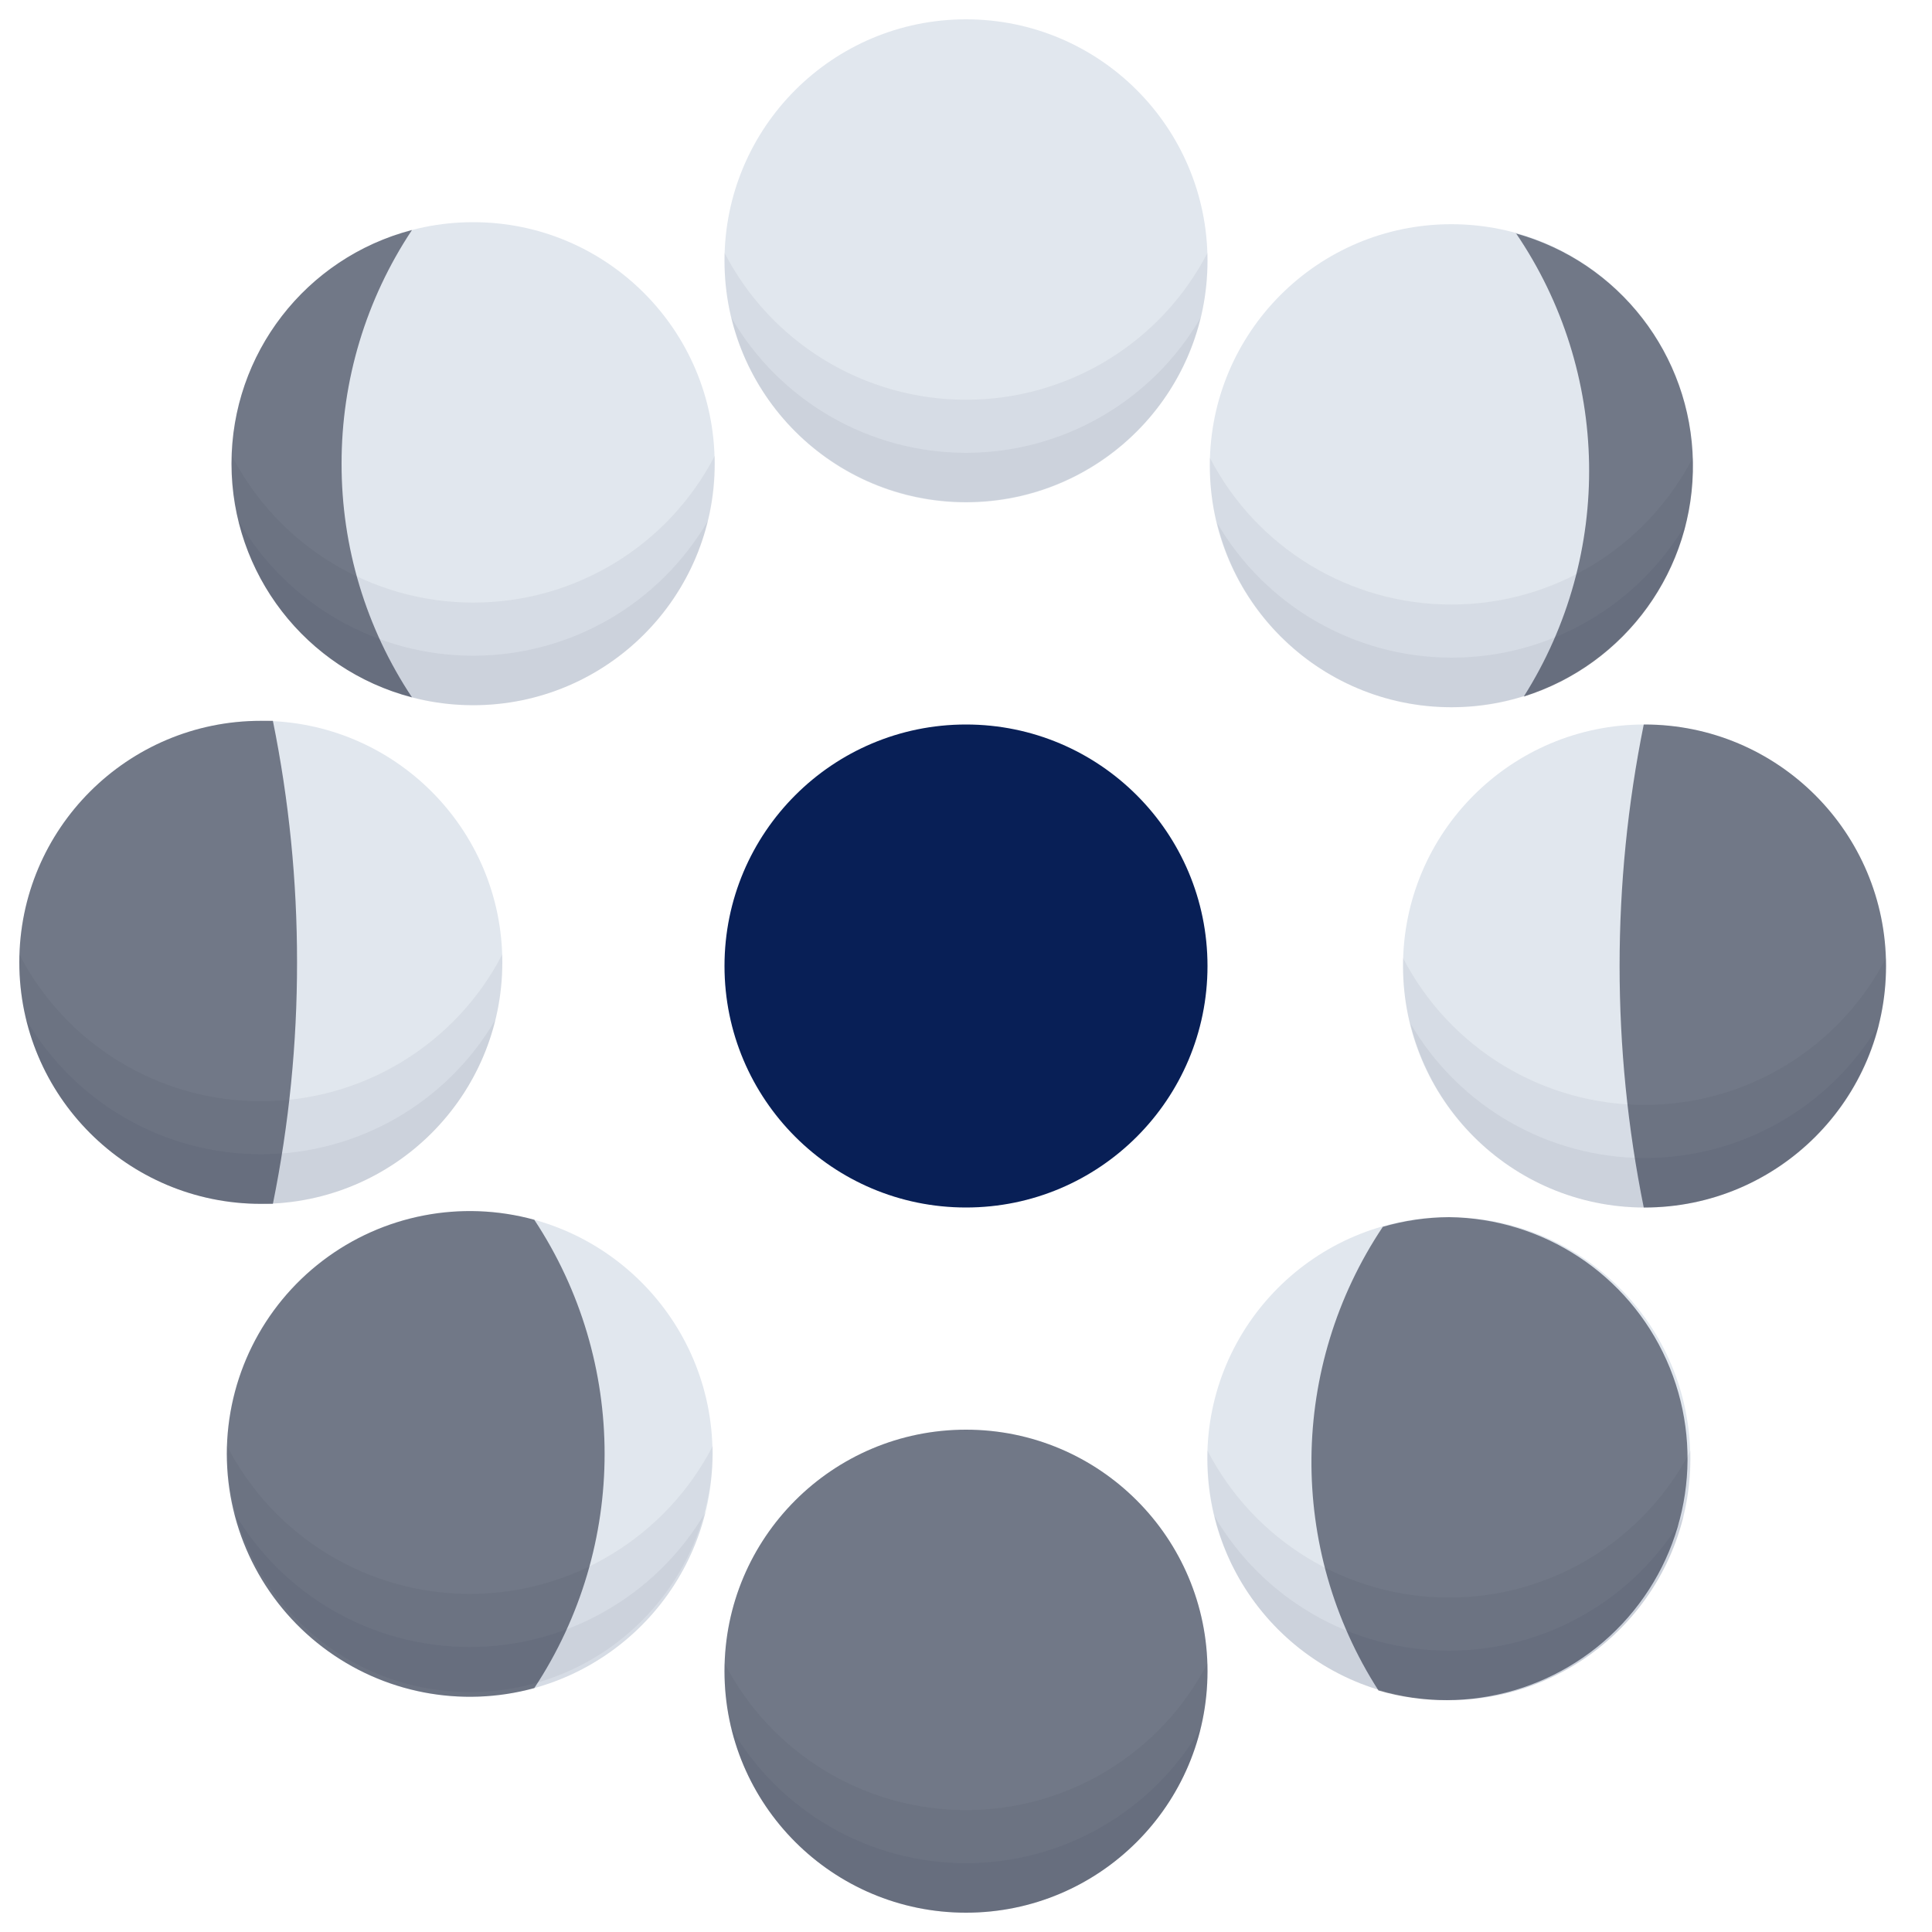
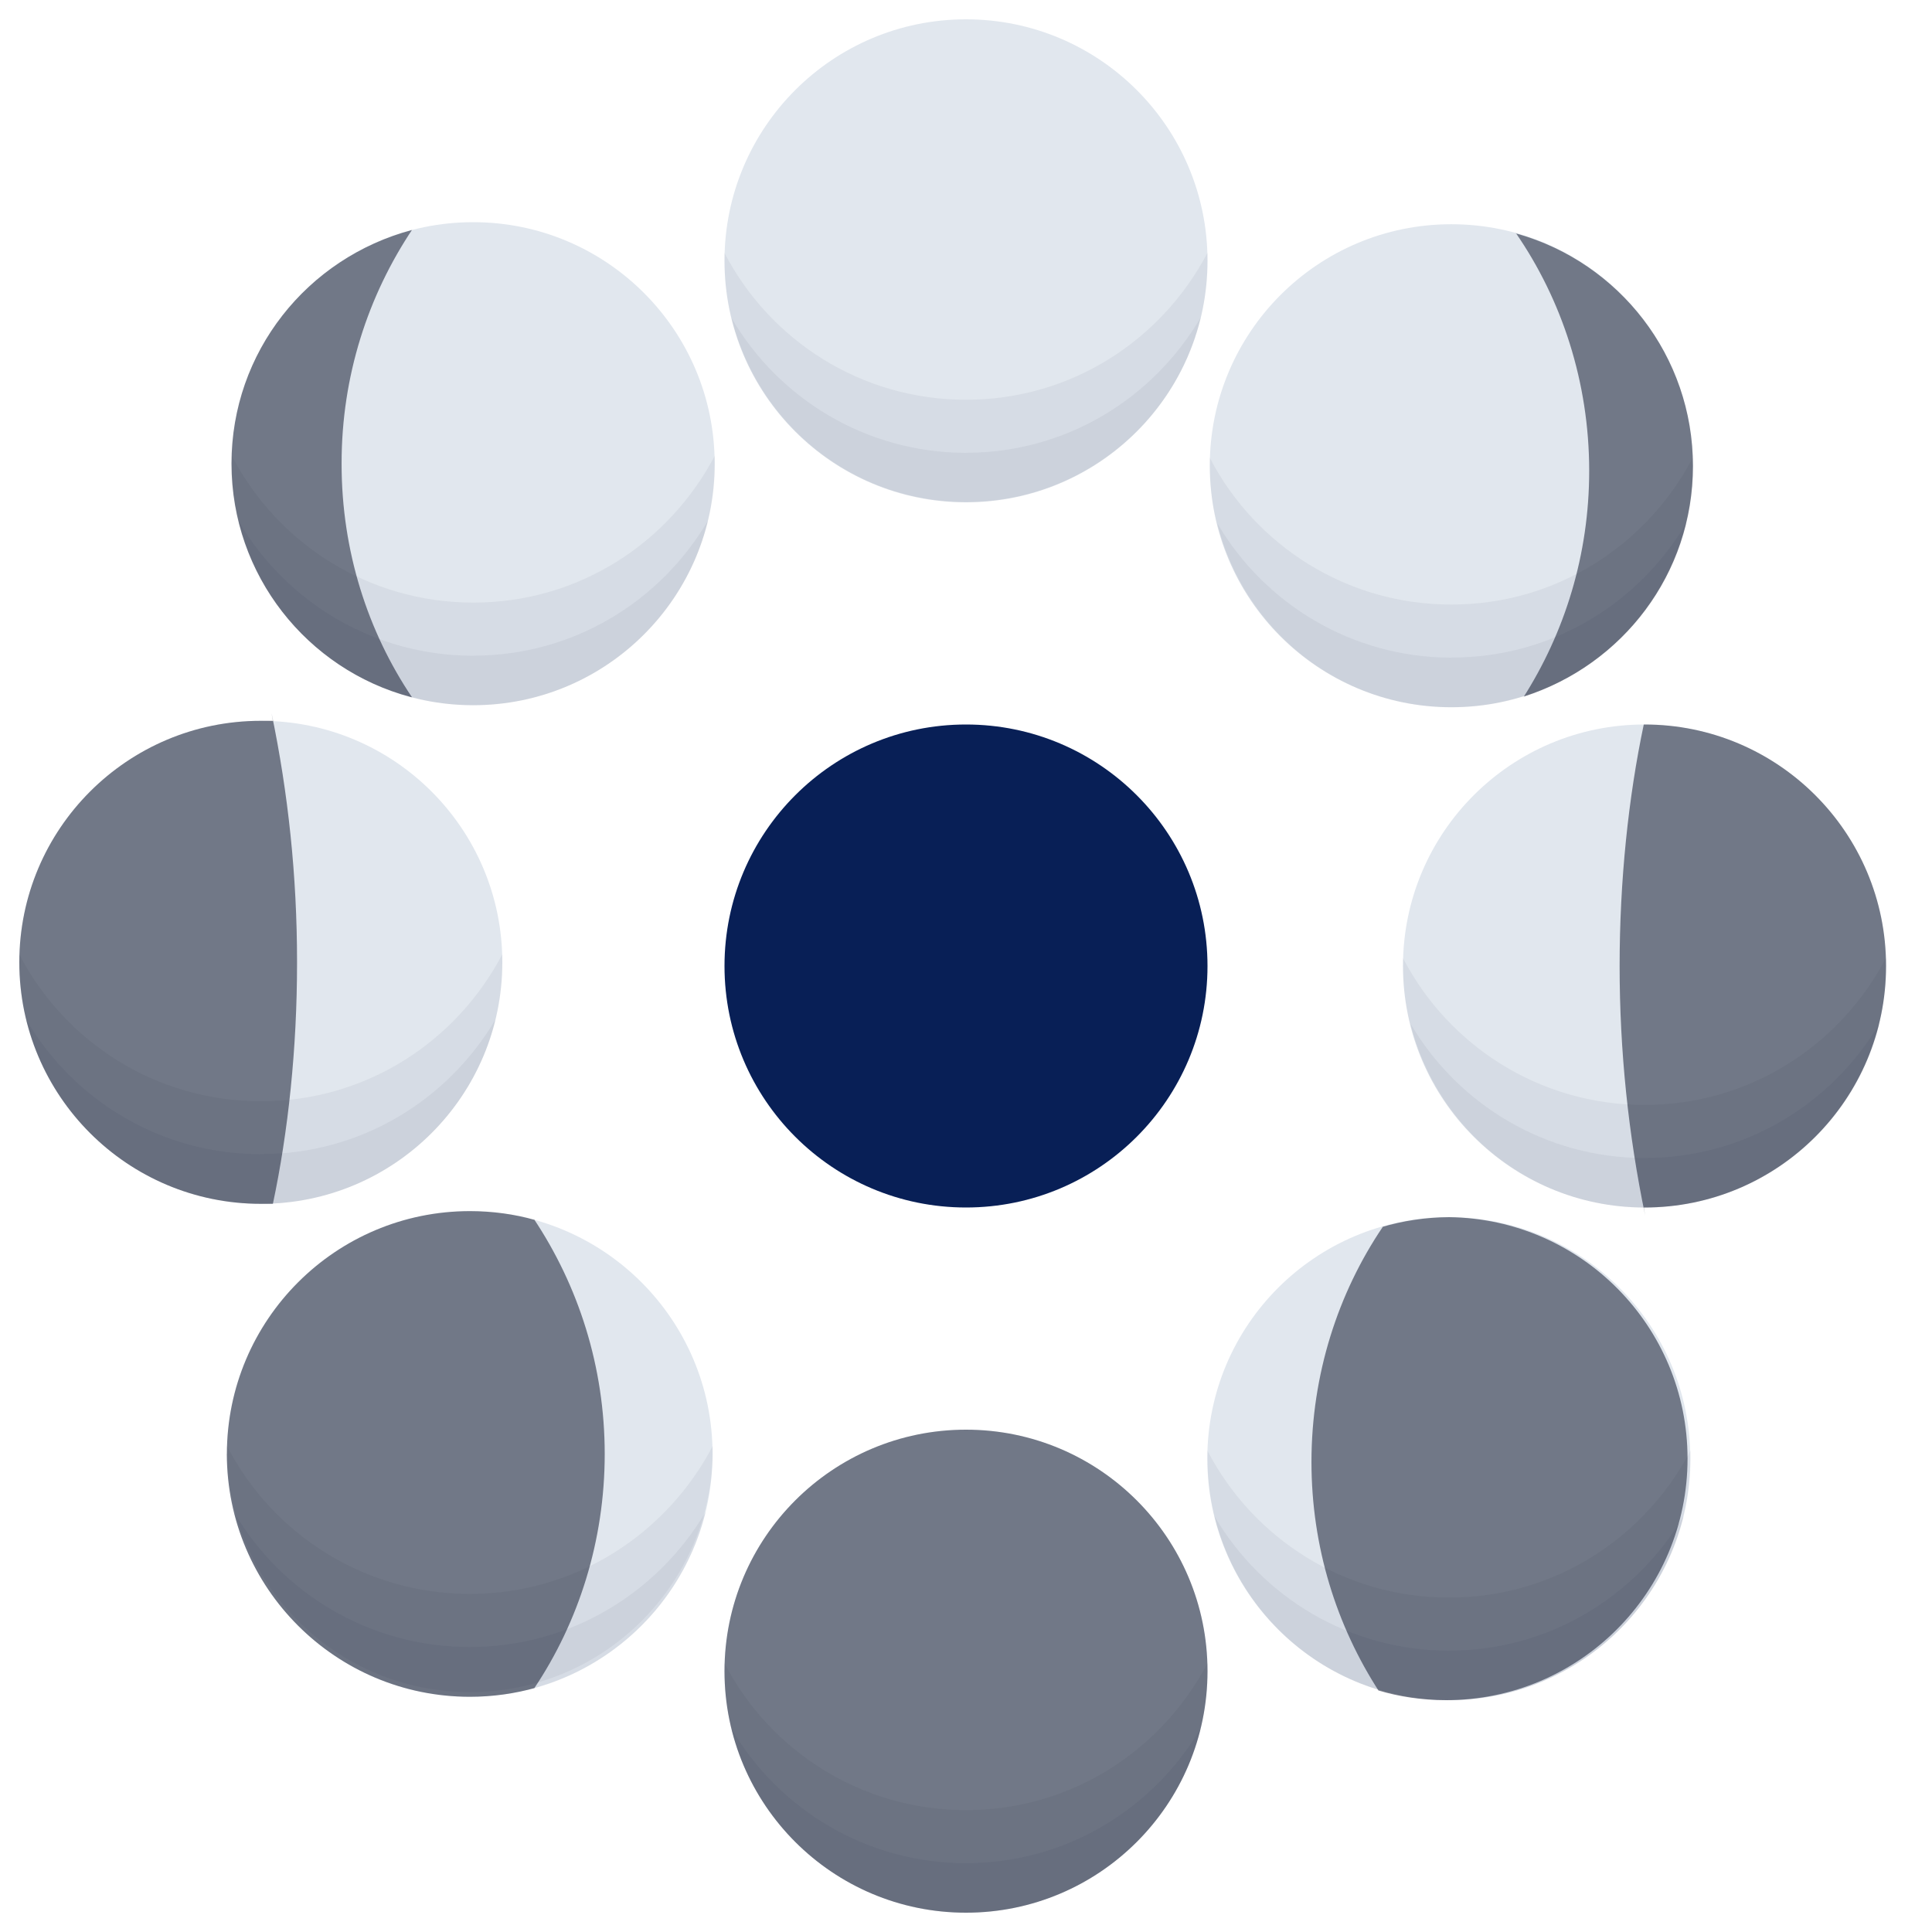
- <svg xmlns="http://www.w3.org/2000/svg" viewBox="0 0 200 200">
-   <defs>
-     <style>.a{fill:#e1e7ee;}.b,.c{fill:#020920;}.b{opacity:0.05;}.c{opacity:0.5;}.d{fill:none;}.e{fill:#081f56;}</style>
-   </defs>
-   <circle class="a" cx="100" cy="173" r="25" />
-   <path class="b" d="M100,187.38a28.13,28.13,0,0,1-25-15.21c0,.28,0,.55,0,.83a25,25,0,0,0,50,0c0-.28,0-.55,0-.83A28.13,28.13,0,0,1,100,187.38Z" />
-   <path class="b" d="M100,192.88a28.12,28.12,0,0,1-24.29-13.95,25,25,0,0,0,48.58,0A28.12,28.12,0,0,1,100,192.88Z" />
-   <circle class="c" cx="100" cy="173" r="25" />
-   <circle class="a" cx="100" cy="27" r="25" />
-   <path class="b" d="M100,41.38A28.13,28.13,0,0,1,75,26.17c0,.28,0,.55,0,.83a25,25,0,0,0,50,0c0-.28,0-.55,0-.83A28.13,28.13,0,0,1,100,41.38Z" />
-   <path class="b" d="M100,46.88a28.12,28.12,0,0,1-24.29-14,25,25,0,0,0,48.58,0A28.12,28.12,0,0,1,100,46.88Z" />
-   <circle class="a" cx="27" cy="99.62" r="25" />
-   <path class="b" d="M27,114A28.12,28.12,0,0,1,2,98.79c0,.28,0,.55,0,.83a25,25,0,0,0,50,0c0-.28,0-.55,0-.83A28.12,28.12,0,0,1,27,114Z" />
-   <path class="b" d="M27,119.49A28.11,28.11,0,0,1,2.71,105.55a25,25,0,0,0,48.58,0A28.11,28.11,0,0,1,27,119.49Z" />
-   <path class="c" d="M2,99.62a25,25,0,0,0,25,25c.42,0,.84,0,1.25,0a125.28,125.28,0,0,0,2.5-25,125.28,125.28,0,0,0-2.5-25c-.41,0-.83,0-1.25,0A25,25,0,0,0,2,99.62Z" />
-   <circle class="a" cx="170.24" cy="100" r="25" />
-   <path class="b" d="M170.24,114.38a28.13,28.13,0,0,1-25-15.21c0,.28,0,.55,0,.83a25,25,0,0,0,50,0c0-.28,0-.55,0-.83A28.13,28.13,0,0,1,170.24,114.38Z" />
-   <path class="b" d="M170.24,119.88A28.12,28.12,0,0,1,146,105.93a25,25,0,0,0,48.58,0A28.12,28.12,0,0,1,170.24,119.88Z" />
-   <path class="c" d="M170.16,125h.08a25,25,0,0,0,0-50h-.08a126.25,126.25,0,0,0,0,50Z" />
-   <circle class="a" cx="48.62" cy="150.51" r="25.14" />
-   <path class="b" d="M48.62,165A28.27,28.27,0,0,1,23.5,149.68c0,.28,0,.55,0,.83a25.15,25.15,0,0,0,50.29,0c0-.28,0-.55,0-.83A28.29,28.29,0,0,1,48.62,165Z" />
-   <path class="b" d="M48.62,170.5a28.24,28.24,0,0,1-24.42-14,25.15,25.15,0,0,0,48.85,0A28.27,28.27,0,0,1,48.62,170.5Z" />
-   <path class="d" d="M48.62,175.65a25.14,25.14,0,1,1,6.69-49.38,44,44,0,1,0,0,48.48A25,25,0,0,1,48.62,175.65Z" />
-   <path class="c" d="M23.48,150.51a25.16,25.16,0,0,0,31.83,24.24,44,44,0,0,0,0-48.48,25.16,25.16,0,0,0-31.83,24.24Z" />
-   <circle class="a" cx="48.98" cy="48" r="25" />
-   <path class="b" d="M49,62.38A28.13,28.13,0,0,1,24,47.17c0,.28,0,.55,0,.83a25,25,0,0,0,50,0c0-.28,0-.55,0-.83A28.13,28.13,0,0,1,49,62.38Z" />
-   <path class="b" d="M49,67.88A28.12,28.12,0,0,1,24.69,53.93a25,25,0,0,0,48.58,0A28.12,28.12,0,0,1,49,67.88Z" />
-   <path class="c" d="M35.36,48a43.58,43.58,0,0,1,7.29-24.19,25,25,0,0,0,0,48.38A43.58,43.58,0,0,1,35.36,48Z" />
-   <circle class="a" cx="149.98" cy="151" r="25" />
-   <path class="b" d="M150,165.38a28.13,28.13,0,0,1-25-15.21c0,.28,0,.55,0,.83a25,25,0,0,0,50,0c0-.28,0-.55,0-.83A28.13,28.13,0,0,1,150,165.38Z" />
-   <path class="b" d="M150,170.88a28.12,28.12,0,0,1-24.29-13.95,25,25,0,0,0,48.58,0A28.12,28.12,0,0,1,150,170.88Z" />
-   <path class="c" d="M150,126a25,25,0,0,0-6.85,1,43.79,43.79,0,0,0-.45,48A25,25,0,1,0,150,126Z" />
-   <circle class="a" cx="150.24" cy="48.21" r="25" />
-   <path class="b" d="M150.24,62.58a28.12,28.12,0,0,1-25-15.2c0,.27,0,.55,0,.83a25,25,0,1,0,50,0c0-.28,0-.56,0-.83A28.12,28.12,0,0,1,150.24,62.58Z" />
-   <path class="b" d="M150.24,68.08A28.11,28.11,0,0,1,126,54.14a25,25,0,0,0,48.58,0A28.11,28.11,0,0,1,150.24,68.08Z" />
-   <path class="c" d="M156.91,24.11a43.73,43.73,0,0,1,.83,48,25,25,0,0,0-.83-47.95Z" />
-   <circle class="e" cx="100" cy="100" r="25" />
+ <svg xmlns="http://www.w3.org/2000/svg" version="1.1" width="32" height="32" viewBox="0 0 32 32">
+   <path fill="#e1e7ee" d="M20 27.68c0 2.209-1.791 4-4 4s-4-1.791-4-4c0-2.209 1.791-4 4-4s4 1.791 4 4z" />
+   <path fill="#020920" opacity="0.05" d="M16 29.981c-0.001 0-0.001 0-0.002 0-1.731 0-3.233-0.977-3.986-2.409l-0.012-0.025c0 0.045 0 0.088 0 0.133 0 2.209 1.791 4 4 4s4-1.791 4-4v0c0-0.045 0-0.088 0-0.133-0.765 1.457-2.267 2.434-3.998 2.434-0.001 0-0.001 0-0.002 0h0z" />
+   <path fill="#020920" opacity="0.05" d="M16 30.861c-0 0-0 0-0 0-1.649 0-3.091-0.888-3.875-2.211l-0.011-0.021c0.441 1.766 2.013 3.053 3.886 3.053s3.446-1.288 3.881-3.026l0.006-0.028c-0.795 1.344-2.237 2.232-3.886 2.232-0 0-0 0-0 0v0z" />
+   <path fill="#020920" opacity="0.5" d="M20 27.68c0 2.209-1.791 4-4 4s-4-1.791-4-4c0-2.209 1.791-4 4-4s4 1.791 4 4z" />
+   <path fill="#e1e7ee" d="M20 4.32c0 2.209-1.791 4-4 4s-4-1.791-4-4c0-2.209 1.791-4 4-4s4 1.791 4 4z" />
+   <path fill="#020920" opacity="0.05" d="M16 6.621c-0.001 0-0.001 0-0.002 0-1.731 0-3.233-0.977-3.986-2.409l-0.012-0.025c0 0.045 0 0.088 0 0.133 0 2.209 1.791 4 4 4s4-1.791 4-4v0c0-0.045 0-0.088 0-0.133-0.765 1.457-2.267 2.434-3.998 2.434-0.001 0-0.001 0-0.002 0h0z" />
+   <path fill="#020920" opacity="0.05" d="M16 7.501c-1.651-0.002-3.093-0.892-3.875-2.219l-0.011-0.021c0.441 1.766 2.013 3.053 3.886 3.053s3.446-1.288 3.881-3.026l0.006-0.028c-0.793 1.348-2.235 2.238-3.886 2.24h-0z" />
+   <path fill="#e1e7ee" d="M8.32 15.939c0 2.209-1.791 4-4 4s-4-1.791-4-4c0-2.209 1.791-4 4-4s4 1.791 4 4z" />
+   <path fill="#020920" opacity="0.05" d="M4.32 18.24c-0.001 0-0.002 0-0.003 0-1.73 0-3.232-0.977-3.985-2.409l-0.012-0.025c0 0.045 0 0.088 0 0.133 0 2.209 1.791 4 4 4s4-1.791 4-4v0c0-0.045 0-0.088 0-0.133-0.765 1.457-2.267 2.434-3.997 2.434-0.001 0-0.002 0-0.003 0h0z" />
+   <path fill="#020920" opacity="0.05" d="M4.32 19.118c-0.001 0-0.001 0-0.002 0-1.649 0-3.090-0.887-3.873-2.21l-0.011-0.021c0.441 1.766 2.013 3.053 3.886 3.053s3.446-1.288 3.881-3.026l0.006-0.028c-0.795 1.343-2.236 2.23-3.884 2.23-0.001 0-0.001 0-0.002 0h0z" />
+   <path fill="#020920" opacity="0.5" d="M0.32 15.939c0 2.209 1.791 4 4 4v0c0.067 0 0.134 0 0.2 0 0.254-1.198 0.4-2.574 0.4-3.984 0-0.005 0-0.011 0-0.016v0.001c0-0.005 0-0.010 0-0.016 0-1.41-0.146-2.787-0.423-4.115l0.023 0.13c-0.066 0-0.133 0-0.2 0-2.209 0-4 1.791-4 4v0z" />
+   <path fill="#e1e7ee" d="M31.238 16c0 2.209-1.791 4-4 4s-4-1.791-4-4c0-2.209 1.791-4 4-4s4 1.791 4 4z" />
+   <path fill="#020920" opacity="0.05" d="M27.238 18.301c-0.001 0-0.001 0-0.002 0-1.731 0-3.233-0.977-3.986-2.409l-0.012-0.025c0 0.045 0 0.088 0 0.133 0 2.209 1.791 4 4 4s4-1.791 4-4v0c0-0.045 0-0.088 0-0.133-0.765 1.457-2.267 2.434-3.998 2.434-0.001 0-0.001 0-0.002 0h0z" />
+   <path fill="#020920" opacity="0.05" d="M27.238 19.181c-1.646-0.003-3.085-0.89-3.867-2.211l-0.011-0.021c0.441 1.766 2.013 3.053 3.886 3.053s3.446-1.288 3.881-3.026l0.006-0.028c-0.795 1.344-2.237 2.232-3.886 2.232-0.003 0-0.006 0-0.009 0h0z" />
+   <path fill="#020920" opacity="0.5" d="M27.226 20h0.013c2.209 0 4-1.791 4-4s-1.791-4-4-4v0h-0.013c-0.254 1.203-0.4 2.584-0.4 4s0.146 2.797 0.423 4.131l-0.023-0.131z" />
+   <path fill="#e1e7ee" d="M11.802 24.082c0 2.221-1.801 4.022-4.022 4.022s-4.022-1.801-4.022-4.022c0-2.221 1.801-4.022 4.022-4.022s4.022 1.801 4.022 4.022z" />
+   <path fill="#020920" opacity="0.05" d="M7.779 26.4c-1.741-0.001-3.252-0.984-4.007-2.426l-0.012-0.025c0 0.045 0 0.088 0 0.133 0.045 2.188 1.829 3.944 4.023 3.944s3.978-1.756 4.023-3.94l0-0.004c0-0.045 0-0.088 0-0.133-0.769 1.467-2.281 2.451-4.023 2.451-0.002 0-0.003 0-0.005 0h0z" />
+   <path fill="#020920" opacity="0.05" d="M7.779 27.28c-0.002 0-0.003 0-0.005 0-1.656 0-3.104-0.891-3.89-2.219l-0.011-0.021c0.446 1.773 2.026 3.065 3.908 3.065s3.462-1.292 3.902-3.037l0.006-0.028c-0.799 1.349-2.248 2.24-3.905 2.24-0.001 0-0.003 0-0.004 0h0z" />
+   <path fill="#020920" opacity="0.5" d="M3.757 24.082c0.002 2.222 1.803 4.022 4.026 4.022 0.38 0 0.747-0.053 1.096-0.151l-0.028 0.007c0.73-1.092 1.165-2.434 1.165-3.878s-0.435-2.787-1.181-3.904l0.016 0.026c-0.32-0.091-0.687-0.144-1.067-0.144-2.222 0-4.024 1.801-4.026 4.022v0z" />
+   <path fill="#e1e7ee" d="M11.837 7.68c0 2.209-1.791 4-4 4s-4-1.791-4-4c0-2.209 1.791-4 4-4s4 1.791 4 4z" />
+   <path fill="#020920" opacity="0.05" d="M7.84 9.981c-0.001 0-0.001 0-0.002 0-1.731 0-3.233-0.977-3.986-2.409l-0.012-0.025c0 0.045 0 0.088 0 0.133 0 2.209 1.791 4 4 4s4-1.791 4-4v0c0-0.045 0-0.088 0-0.133-0.765 1.457-2.267 2.434-3.998 2.434-0.001 0-0.001 0-0.002 0h0z" />
+   <path fill="#020920" opacity="0.05" d="M7.84 10.861c-0.001 0-0.002 0-0.003 0-1.649 0-3.091-0.888-3.875-2.211l-0.011-0.021c0.441 1.766 2.013 3.053 3.886 3.053s3.446-1.288 3.881-3.026l0.006-0.028c-0.794 1.344-2.235 2.231-3.883 2.232h-0z" />
+   <path fill="#020920" opacity="0.5" d="M5.658 7.68c0-0.003 0-0.006 0-0.010 0-1.439 0.436-2.775 1.182-3.886l-0.016 0.025c-1.734 0.463-2.99 2.020-2.99 3.87s1.256 3.407 2.962 3.864l0.028 0.006c-0.731-1.085-1.166-2.422-1.166-3.861 0-0.003 0-0.007 0-0.010v0.001z" />
+   <path fill="#e1e7ee" d="M27.997 24.16c0 2.209-1.791 4-4 4s-4-1.791-4-4c0-2.209 1.791-4 4-4s4 1.791 4 4z" />
+   <path fill="#020920" opacity="0.05" d="M24 26.461c-0.001 0-0.001 0-0.002 0-1.731 0-3.233-0.977-3.986-2.409l-0.012-0.025c0 0.045 0 0.088 0 0.133 0 2.209 1.791 4 4 4s4-1.791 4-4v0c0-0.045 0-0.088 0-0.133-0.765 1.457-2.267 2.434-3.998 2.434-0.001 0-0.001 0-0.002 0h0z" />
+   <path fill="#020920" opacity="0.05" d="M24 27.341c-0 0-0 0-0 0-1.649 0-3.091-0.888-3.875-2.211l-0.011-0.021c0.441 1.766 2.013 3.053 3.886 3.053s3.446-1.288 3.881-3.026l0.006-0.028c-0.795 1.344-2.237 2.232-3.886 2.232-0 0-0 0-0 0v0z" />
+   <path fill="#020920" opacity="0.5" d="M24 20.16c-0.391 0.002-0.768 0.061-1.124 0.167l0.028-0.007c-0.741 1.094-1.182 2.443-1.182 3.895 0 1.406 0.414 2.715 1.127 3.812l-0.017-0.027c0.335 0.101 0.72 0.16 1.119 0.16 2.209 0 4-1.791 4-4 0-2.192-1.763-3.972-3.948-4l-0.003-0z" />
+   <path fill="#e1e7ee" d="M28.038 7.714c0 2.209-1.791 4-4 4s-4-1.791-4-4c0-2.209 1.791-4 4-4s4 1.791 4 4z" />
+   <path fill="#020920" opacity="0.05" d="M24.038 10.013c-0.001 0-0.002 0-0.004 0-1.73 0-3.231-0.976-3.984-2.407l-0.012-0.025c0 0.043 0 0.088 0 0.133 0 2.209 1.791 4 4 4s4-1.791 4-4v0c0-0.045 0-0.090 0-0.133-0.765 1.456-2.267 2.432-3.996 2.432-0.001 0-0.003 0-0.004 0h0z" />
+   <path fill="#020920" opacity="0.05" d="M24.038 10.893c-1.646-0.002-3.085-0.889-3.867-2.21l-0.011-0.021c0.441 1.766 2.013 3.053 3.886 3.053s3.446-1.288 3.881-3.026l0.006-0.028c-0.795 1.344-2.236 2.23-3.884 2.23-0.004 0-0.007 0-0.011 0h0.001z" />
+   <path fill="#020920" opacity="0.5" d="M25.106 3.858c0.761 1.103 1.216 2.469 1.216 3.941 0 1.387-0.404 2.68-1.1 3.767l0.017-0.028c1.638-0.526 2.802-2.035 2.802-3.816 0-1.83-1.229-3.373-2.907-3.849l-0.028-0.007z" />
+   <path fill="#081f56" d="M20 16c0 2.209-1.791 4-4 4s-4-1.791-4-4c0-2.209 1.791-4 4-4s4 1.791 4 4z" />
</svg>
